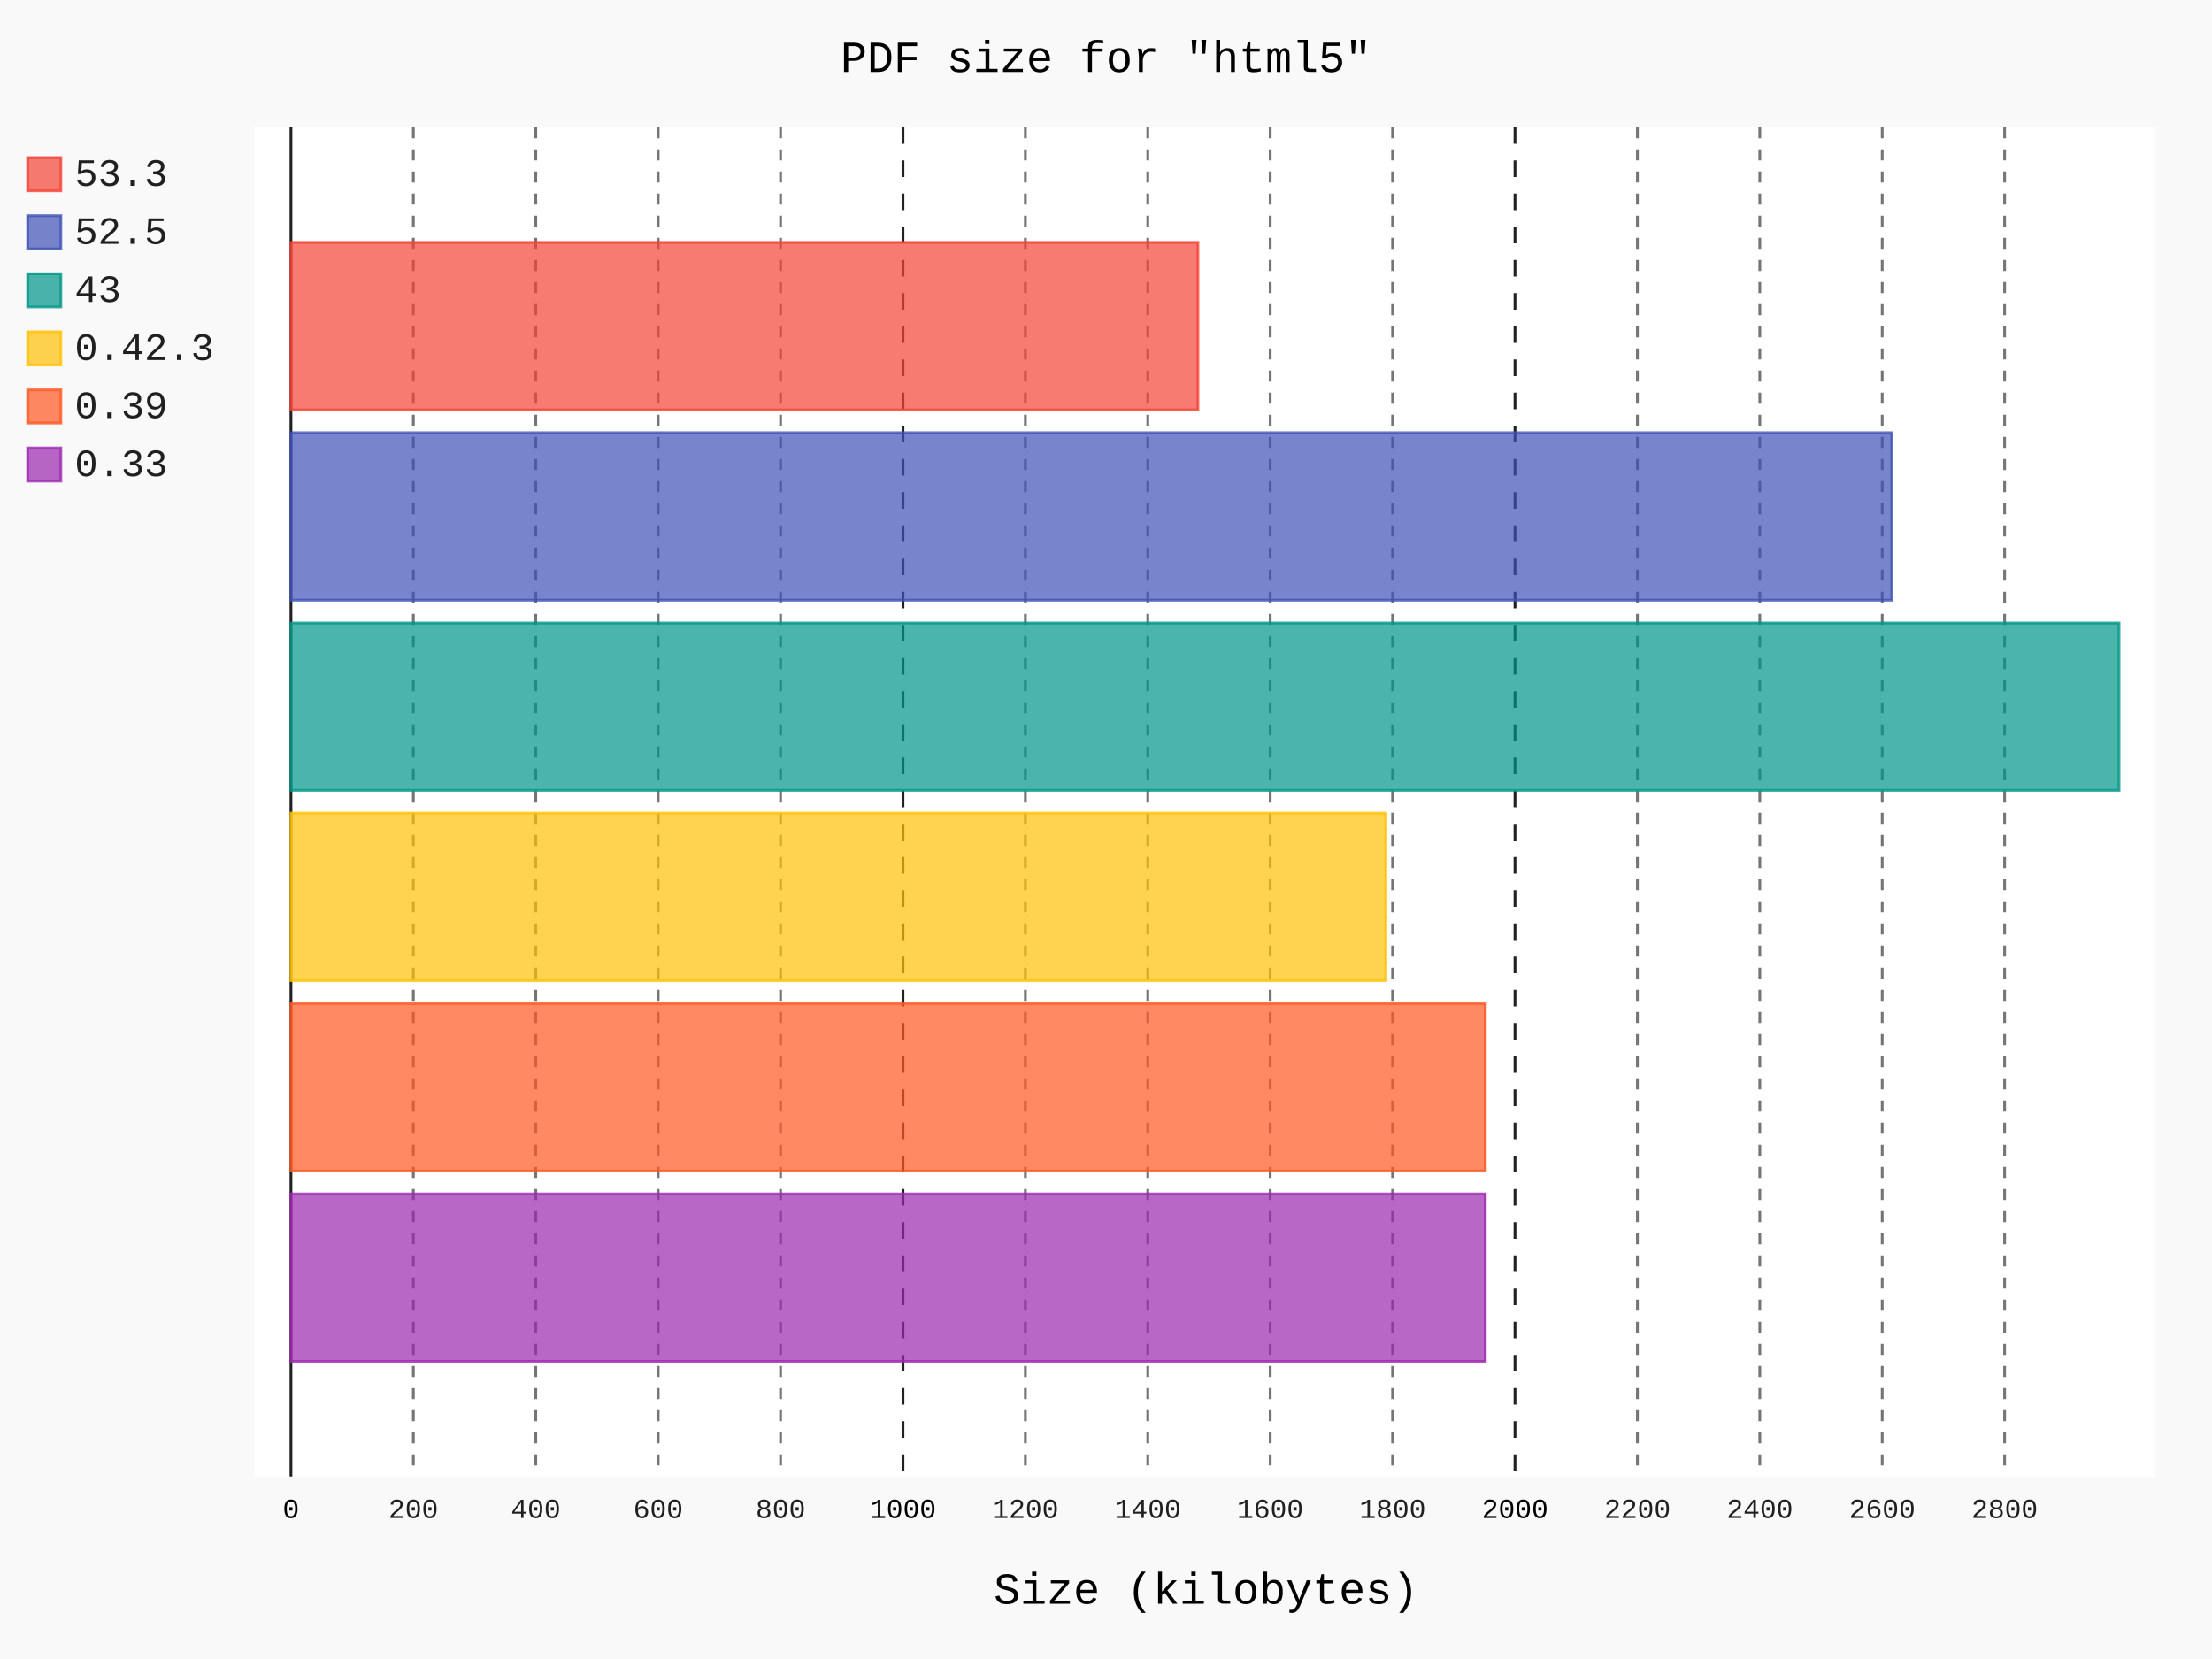
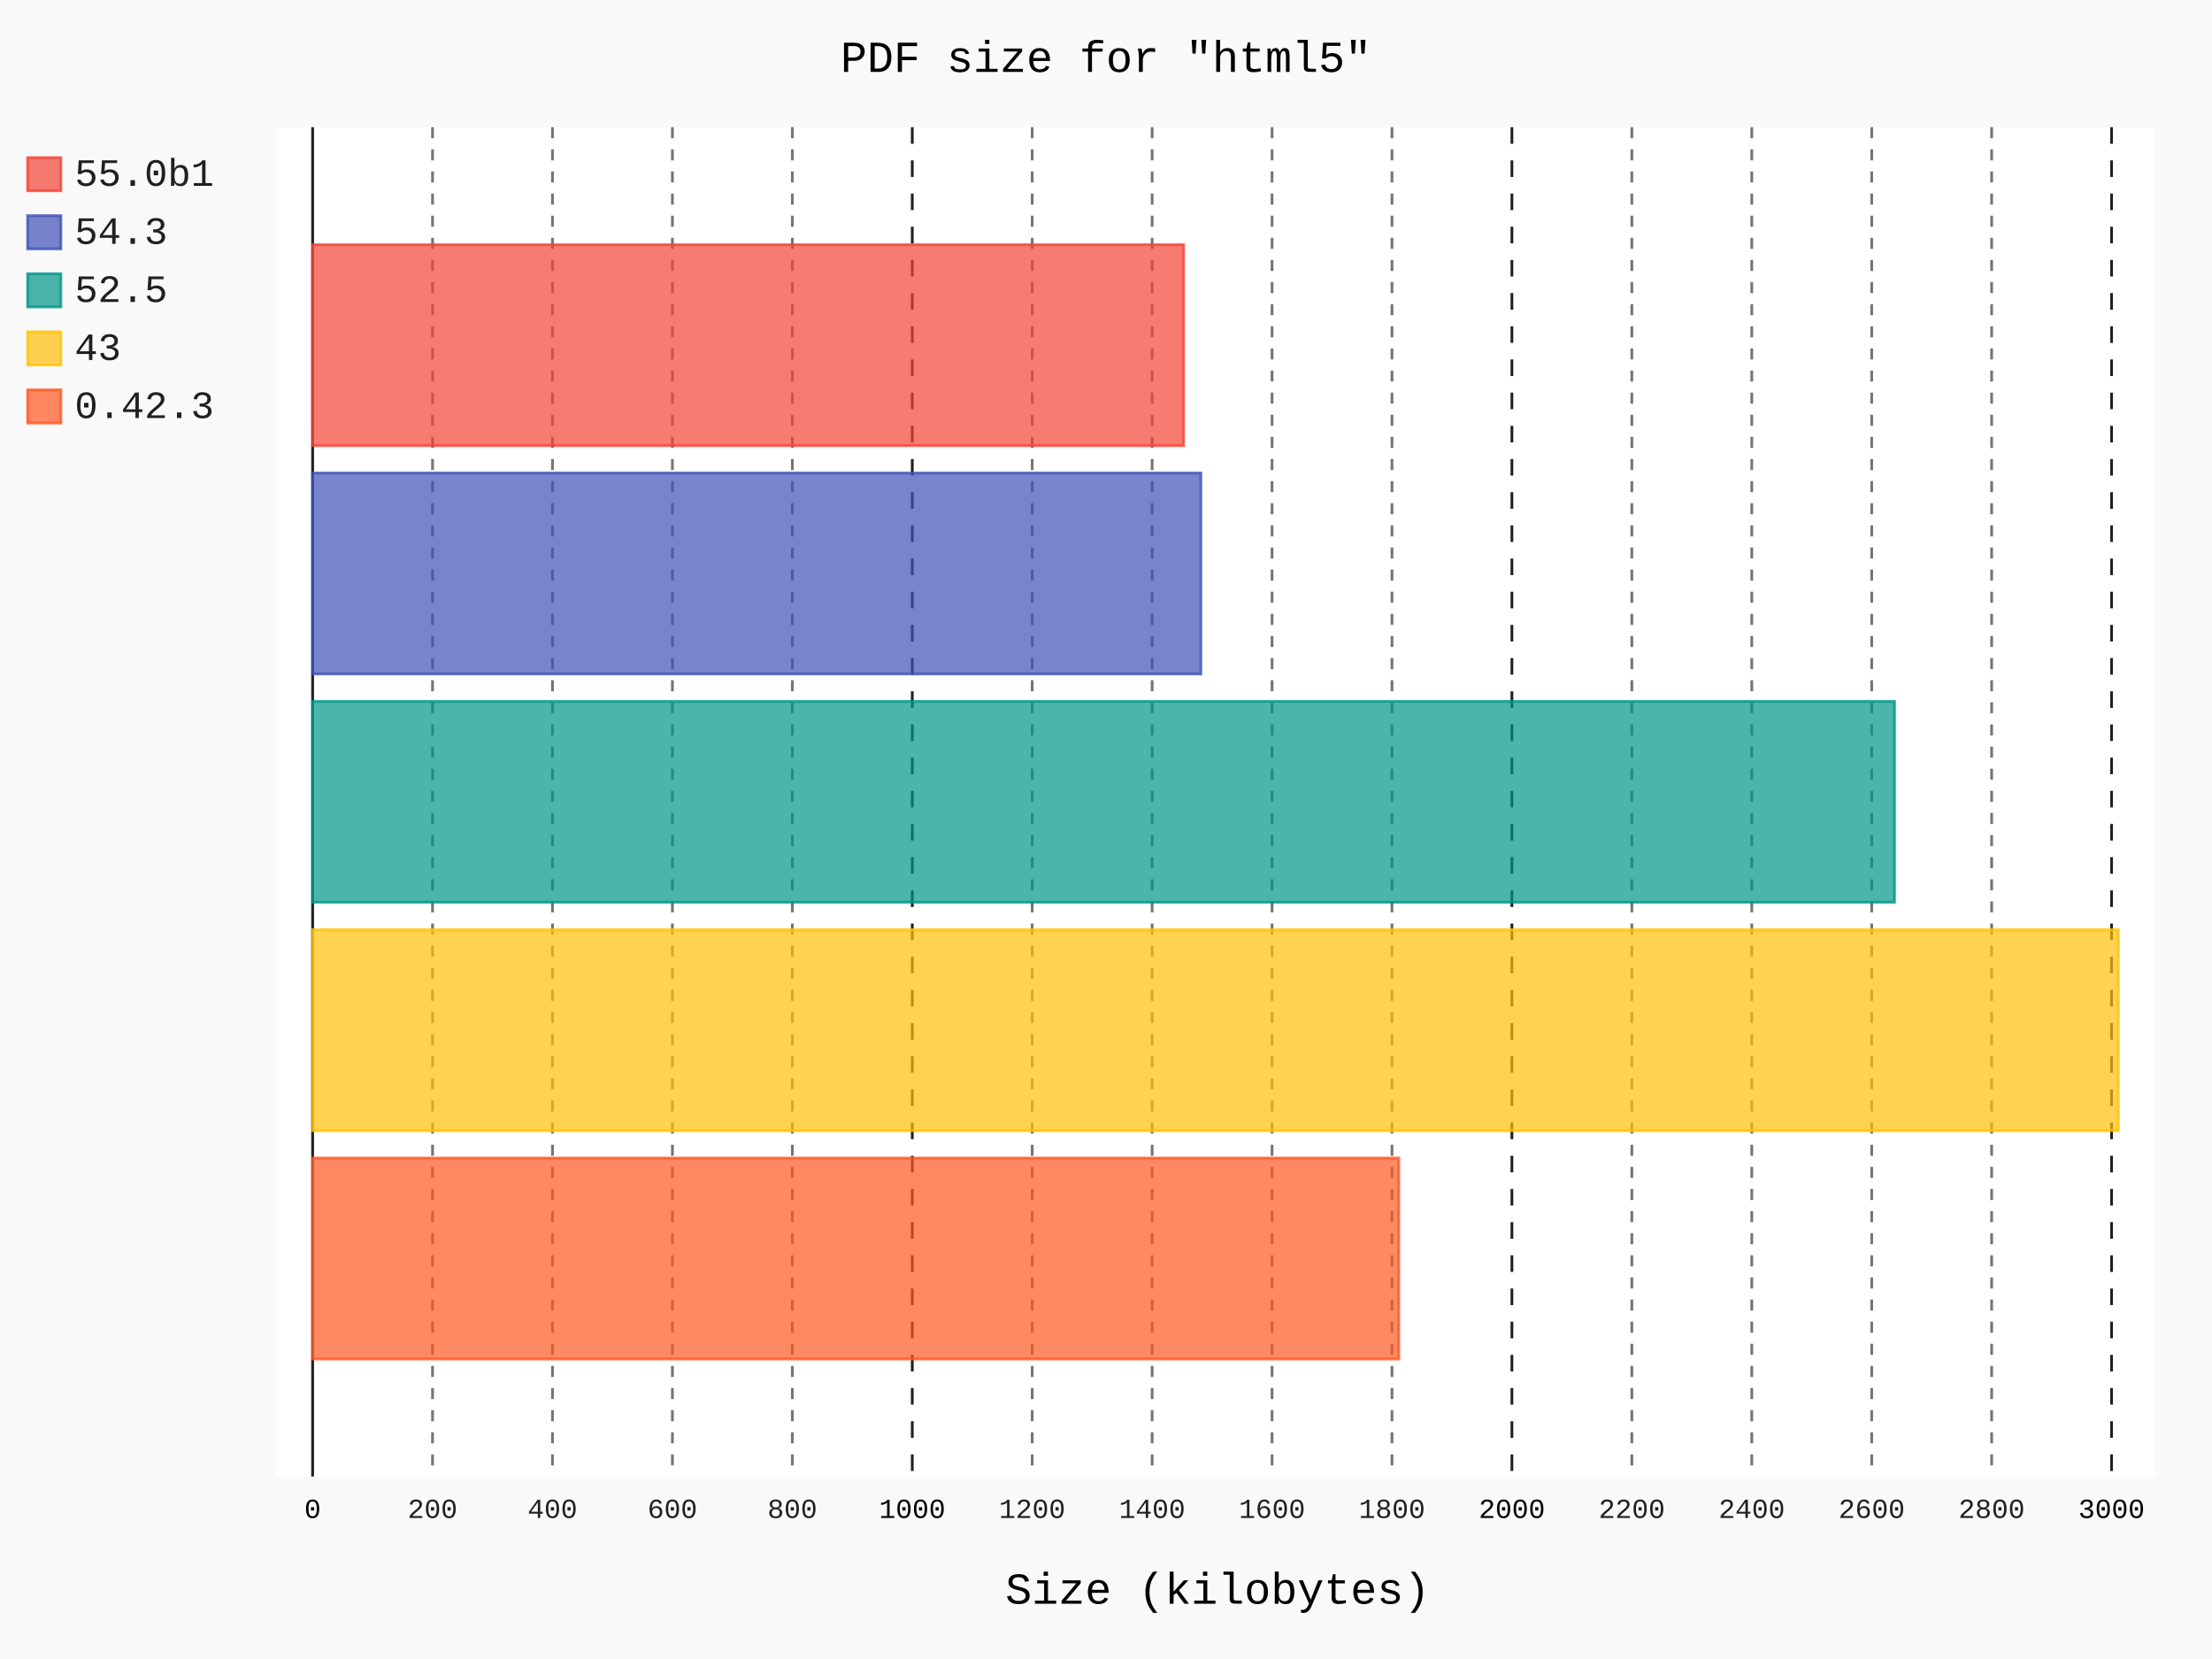
- <svg xmlns="http://www.w3.org/2000/svg" id="chart-d24247ea-7e21-40f6-ae3f-aceec45e5770" class="pygal-chart" viewBox="0 0 800 600">
+ <svg xmlns="http://www.w3.org/2000/svg" id="chart-9e0ba7de-4bad-4633-b2e9-1acbb4190aed" class="pygal-chart" viewBox="0 0 800 600">
  <defs>
-     <style type="text/css">#chart-d24247ea-7e21-40f6-ae3f-aceec45e5770{-webkit-user-select:none;-webkit-font-smoothing:antialiased;font-family:Consolas,"Liberation Mono",Menlo,Courier,monospace}#chart-d24247ea-7e21-40f6-ae3f-aceec45e5770 .title{font-family:Consolas,"Liberation Mono",Menlo,Courier,monospace;font-size:16px}#chart-d24247ea-7e21-40f6-ae3f-aceec45e5770 .legends .legend text{font-family:Consolas,"Liberation Mono",Menlo,Courier,monospace;font-size:14px}#chart-d24247ea-7e21-40f6-ae3f-aceec45e5770 .axis text{font-family:Consolas,"Liberation Mono",Menlo,Courier,monospace;font-size:10px}#chart-d24247ea-7e21-40f6-ae3f-aceec45e5770 .axis text.major{font-family:Consolas,"Liberation Mono",Menlo,Courier,monospace;font-size:10px}#chart-d24247ea-7e21-40f6-ae3f-aceec45e5770 .text-overlay text.value{font-family:Consolas,"Liberation Mono",Menlo,Courier,monospace;font-size:16px}#chart-d24247ea-7e21-40f6-ae3f-aceec45e5770 .text-overlay text.label{font-family:Consolas,"Liberation Mono",Menlo,Courier,monospace;font-size:10px}#chart-d24247ea-7e21-40f6-ae3f-aceec45e5770 .tooltip{font-family:Consolas,"Liberation Mono",Menlo,Courier,monospace;font-size:14px}#chart-d24247ea-7e21-40f6-ae3f-aceec45e5770 text.no_data{font-family:Consolas,"Liberation Mono",Menlo,Courier,monospace;font-size:64px}
- #chart-d24247ea-7e21-40f6-ae3f-aceec45e5770{background-color:rgba(249,249,249,1)}#chart-d24247ea-7e21-40f6-ae3f-aceec45e5770 path,#chart-d24247ea-7e21-40f6-ae3f-aceec45e5770 line,#chart-d24247ea-7e21-40f6-ae3f-aceec45e5770 rect,#chart-d24247ea-7e21-40f6-ae3f-aceec45e5770 circle{-webkit-transition:150ms;-moz-transition:150ms;transition:150ms}#chart-d24247ea-7e21-40f6-ae3f-aceec45e5770 .graph &gt; .background{fill:rgba(249,249,249,1)}#chart-d24247ea-7e21-40f6-ae3f-aceec45e5770 .plot &gt; .background{fill:rgba(255,255,255,1)}#chart-d24247ea-7e21-40f6-ae3f-aceec45e5770 .graph{fill:rgba(0,0,0,.87)}#chart-d24247ea-7e21-40f6-ae3f-aceec45e5770 text.no_data{fill:rgba(0,0,0,1)}#chart-d24247ea-7e21-40f6-ae3f-aceec45e5770 .title{fill:rgba(0,0,0,1)}#chart-d24247ea-7e21-40f6-ae3f-aceec45e5770 .legends .legend text{fill:rgba(0,0,0,.87)}#chart-d24247ea-7e21-40f6-ae3f-aceec45e5770 .legends .legend:hover text{fill:rgba(0,0,0,1)}#chart-d24247ea-7e21-40f6-ae3f-aceec45e5770 .axis .line{stroke:rgba(0,0,0,1)}#chart-d24247ea-7e21-40f6-ae3f-aceec45e5770 .axis .guide.line{stroke:rgba(0,0,0,.54)}#chart-d24247ea-7e21-40f6-ae3f-aceec45e5770 .axis .major.line{stroke:rgba(0,0,0,.87)}#chart-d24247ea-7e21-40f6-ae3f-aceec45e5770 .axis text.major{fill:rgba(0,0,0,1)}#chart-d24247ea-7e21-40f6-ae3f-aceec45e5770 .axis.y .guides:hover .guide.line,#chart-d24247ea-7e21-40f6-ae3f-aceec45e5770 .line-graph .axis.x .guides:hover .guide.line,#chart-d24247ea-7e21-40f6-ae3f-aceec45e5770 .stackedline-graph .axis.x .guides:hover .guide.line,#chart-d24247ea-7e21-40f6-ae3f-aceec45e5770 .xy-graph .axis.x .guides:hover .guide.line{stroke:rgba(0,0,0,1)}#chart-d24247ea-7e21-40f6-ae3f-aceec45e5770 .axis .guides:hover text{fill:rgba(0,0,0,1)}#chart-d24247ea-7e21-40f6-ae3f-aceec45e5770 .reactive{fill-opacity:.7;stroke-opacity:.8}#chart-d24247ea-7e21-40f6-ae3f-aceec45e5770 .ci{stroke:rgba(0,0,0,.87)}#chart-d24247ea-7e21-40f6-ae3f-aceec45e5770 .reactive.active,#chart-d24247ea-7e21-40f6-ae3f-aceec45e5770 .active .reactive{fill-opacity:.8;stroke-opacity:.9;stroke-width:4}#chart-d24247ea-7e21-40f6-ae3f-aceec45e5770 .ci .reactive.active{stroke-width:1.5}#chart-d24247ea-7e21-40f6-ae3f-aceec45e5770 .series text{fill:rgba(0,0,0,1)}#chart-d24247ea-7e21-40f6-ae3f-aceec45e5770 .tooltip rect{fill:rgba(255,255,255,1);stroke:rgba(0,0,0,1);-webkit-transition:opacity 150ms;-moz-transition:opacity 150ms;transition:opacity 150ms}#chart-d24247ea-7e21-40f6-ae3f-aceec45e5770 .tooltip .label{fill:rgba(0,0,0,.87)}#chart-d24247ea-7e21-40f6-ae3f-aceec45e5770 .tooltip .label{fill:rgba(0,0,0,.87)}#chart-d24247ea-7e21-40f6-ae3f-aceec45e5770 .tooltip .legend{font-size:.8em;fill:rgba(0,0,0,.54)}#chart-d24247ea-7e21-40f6-ae3f-aceec45e5770 .tooltip .x_label{font-size:.6em;fill:rgba(0,0,0,1)}#chart-d24247ea-7e21-40f6-ae3f-aceec45e5770 .tooltip .xlink{font-size:.5em;text-decoration:underline}#chart-d24247ea-7e21-40f6-ae3f-aceec45e5770 .tooltip .value{font-size:1.5em}#chart-d24247ea-7e21-40f6-ae3f-aceec45e5770 .bound{font-size:.5em}#chart-d24247ea-7e21-40f6-ae3f-aceec45e5770 .max-value{font-size:.75em;fill:rgba(0,0,0,.54)}#chart-d24247ea-7e21-40f6-ae3f-aceec45e5770 .map-element{fill:rgba(255,255,255,1);stroke:rgba(0,0,0,.54) !important}#chart-d24247ea-7e21-40f6-ae3f-aceec45e5770 .map-element .reactive{fill-opacity:inherit;stroke-opacity:inherit}#chart-d24247ea-7e21-40f6-ae3f-aceec45e5770 .color-0,#chart-d24247ea-7e21-40f6-ae3f-aceec45e5770 .color-0 a:visited{stroke:#F44336;fill:#F44336}#chart-d24247ea-7e21-40f6-ae3f-aceec45e5770 .color-1,#chart-d24247ea-7e21-40f6-ae3f-aceec45e5770 .color-1 a:visited{stroke:#3F51B5;fill:#3F51B5}#chart-d24247ea-7e21-40f6-ae3f-aceec45e5770 .color-2,#chart-d24247ea-7e21-40f6-ae3f-aceec45e5770 .color-2 a:visited{stroke:#009688;fill:#009688}#chart-d24247ea-7e21-40f6-ae3f-aceec45e5770 .color-3,#chart-d24247ea-7e21-40f6-ae3f-aceec45e5770 .color-3 a:visited{stroke:#FFC107;fill:#FFC107}#chart-d24247ea-7e21-40f6-ae3f-aceec45e5770 .color-4,#chart-d24247ea-7e21-40f6-ae3f-aceec45e5770 .color-4 a:visited{stroke:#FF5722;fill:#FF5722}#chart-d24247ea-7e21-40f6-ae3f-aceec45e5770 .color-5,#chart-d24247ea-7e21-40f6-ae3f-aceec45e5770 .color-5 a:visited{stroke:#9C27B0;fill:#9C27B0}#chart-d24247ea-7e21-40f6-ae3f-aceec45e5770 .text-overlay .color-0 text{fill:black}#chart-d24247ea-7e21-40f6-ae3f-aceec45e5770 .text-overlay .color-1 text{fill:black}#chart-d24247ea-7e21-40f6-ae3f-aceec45e5770 .text-overlay .color-2 text{fill:black}#chart-d24247ea-7e21-40f6-ae3f-aceec45e5770 .text-overlay .color-3 text{fill:black}#chart-d24247ea-7e21-40f6-ae3f-aceec45e5770 .text-overlay .color-4 text{fill:black}#chart-d24247ea-7e21-40f6-ae3f-aceec45e5770 .text-overlay .color-5 text{fill:black}
- #chart-d24247ea-7e21-40f6-ae3f-aceec45e5770 text.no_data{text-anchor:middle}#chart-d24247ea-7e21-40f6-ae3f-aceec45e5770 .guide.line{fill:none}#chart-d24247ea-7e21-40f6-ae3f-aceec45e5770 .centered{text-anchor:middle}#chart-d24247ea-7e21-40f6-ae3f-aceec45e5770 .title{text-anchor:middle}#chart-d24247ea-7e21-40f6-ae3f-aceec45e5770 .legends .legend text{fill-opacity:1}#chart-d24247ea-7e21-40f6-ae3f-aceec45e5770 .axis.x text{text-anchor:middle}#chart-d24247ea-7e21-40f6-ae3f-aceec45e5770 .axis.x:not(.web) text[transform]{text-anchor:start}#chart-d24247ea-7e21-40f6-ae3f-aceec45e5770 .axis.x:not(.web) text[transform].backwards{text-anchor:end}#chart-d24247ea-7e21-40f6-ae3f-aceec45e5770 .axis.y text{text-anchor:end}#chart-d24247ea-7e21-40f6-ae3f-aceec45e5770 .axis.y text[transform].backwards{text-anchor:start}#chart-d24247ea-7e21-40f6-ae3f-aceec45e5770 .axis.y2 text{text-anchor:start}#chart-d24247ea-7e21-40f6-ae3f-aceec45e5770 .axis.y2 text[transform].backwards{text-anchor:end}#chart-d24247ea-7e21-40f6-ae3f-aceec45e5770 .axis .guide.line{stroke-dasharray:4,4}#chart-d24247ea-7e21-40f6-ae3f-aceec45e5770 .axis .major.guide.line{stroke-dasharray:6,6}#chart-d24247ea-7e21-40f6-ae3f-aceec45e5770 .horizontal .axis.y .guide.line,#chart-d24247ea-7e21-40f6-ae3f-aceec45e5770 .horizontal .axis.y2 .guide.line,#chart-d24247ea-7e21-40f6-ae3f-aceec45e5770 .vertical .axis.x .guide.line{opacity:0}#chart-d24247ea-7e21-40f6-ae3f-aceec45e5770 .horizontal .axis.always_show .guide.line,#chart-d24247ea-7e21-40f6-ae3f-aceec45e5770 .vertical .axis.always_show .guide.line{opacity:1 !important}#chart-d24247ea-7e21-40f6-ae3f-aceec45e5770 .axis.y .guides:hover .guide.line,#chart-d24247ea-7e21-40f6-ae3f-aceec45e5770 .axis.y2 .guides:hover .guide.line,#chart-d24247ea-7e21-40f6-ae3f-aceec45e5770 .axis.x .guides:hover .guide.line{opacity:1}#chart-d24247ea-7e21-40f6-ae3f-aceec45e5770 .axis .guides:hover text{opacity:1}#chart-d24247ea-7e21-40f6-ae3f-aceec45e5770 .nofill{fill:none}#chart-d24247ea-7e21-40f6-ae3f-aceec45e5770 .subtle-fill{fill-opacity:.2}#chart-d24247ea-7e21-40f6-ae3f-aceec45e5770 .dot{stroke-width:1px;fill-opacity:1}#chart-d24247ea-7e21-40f6-ae3f-aceec45e5770 .dot.active{stroke-width:5px}#chart-d24247ea-7e21-40f6-ae3f-aceec45e5770 .dot.negative{fill:transparent}#chart-d24247ea-7e21-40f6-ae3f-aceec45e5770 text,#chart-d24247ea-7e21-40f6-ae3f-aceec45e5770 tspan{stroke:none !important}#chart-d24247ea-7e21-40f6-ae3f-aceec45e5770 .series text.active{opacity:1}#chart-d24247ea-7e21-40f6-ae3f-aceec45e5770 .tooltip rect{fill-opacity:.95;stroke-width:.5}#chart-d24247ea-7e21-40f6-ae3f-aceec45e5770 .tooltip text{fill-opacity:1}#chart-d24247ea-7e21-40f6-ae3f-aceec45e5770 .showable{visibility:hidden}#chart-d24247ea-7e21-40f6-ae3f-aceec45e5770 .showable.shown{visibility:visible}#chart-d24247ea-7e21-40f6-ae3f-aceec45e5770 .gauge-background{fill:rgba(229,229,229,1);stroke:none}#chart-d24247ea-7e21-40f6-ae3f-aceec45e5770 .bg-lines{stroke:rgba(249,249,249,1);stroke-width:2px}</style>
+     <style type="text/css">#chart-9e0ba7de-4bad-4633-b2e9-1acbb4190aed{-webkit-user-select:none;-webkit-font-smoothing:antialiased;font-family:Consolas,"Liberation Mono",Menlo,Courier,monospace}#chart-9e0ba7de-4bad-4633-b2e9-1acbb4190aed .title{font-family:Consolas,"Liberation Mono",Menlo,Courier,monospace;font-size:16px}#chart-9e0ba7de-4bad-4633-b2e9-1acbb4190aed .legends .legend text{font-family:Consolas,"Liberation Mono",Menlo,Courier,monospace;font-size:14px}#chart-9e0ba7de-4bad-4633-b2e9-1acbb4190aed .axis text{font-family:Consolas,"Liberation Mono",Menlo,Courier,monospace;font-size:10px}#chart-9e0ba7de-4bad-4633-b2e9-1acbb4190aed .axis text.major{font-family:Consolas,"Liberation Mono",Menlo,Courier,monospace;font-size:10px}#chart-9e0ba7de-4bad-4633-b2e9-1acbb4190aed .text-overlay text.value{font-family:Consolas,"Liberation Mono",Menlo,Courier,monospace;font-size:16px}#chart-9e0ba7de-4bad-4633-b2e9-1acbb4190aed .text-overlay text.label{font-family:Consolas,"Liberation Mono",Menlo,Courier,monospace;font-size:10px}#chart-9e0ba7de-4bad-4633-b2e9-1acbb4190aed .tooltip{font-family:Consolas,"Liberation Mono",Menlo,Courier,monospace;font-size:14px}#chart-9e0ba7de-4bad-4633-b2e9-1acbb4190aed text.no_data{font-family:Consolas,"Liberation Mono",Menlo,Courier,monospace;font-size:64px}
+ #chart-9e0ba7de-4bad-4633-b2e9-1acbb4190aed{background-color:rgba(249,249,249,1)}#chart-9e0ba7de-4bad-4633-b2e9-1acbb4190aed path,#chart-9e0ba7de-4bad-4633-b2e9-1acbb4190aed line,#chart-9e0ba7de-4bad-4633-b2e9-1acbb4190aed rect,#chart-9e0ba7de-4bad-4633-b2e9-1acbb4190aed circle{-webkit-transition:150ms;-moz-transition:150ms;transition:150ms}#chart-9e0ba7de-4bad-4633-b2e9-1acbb4190aed .graph &gt; .background{fill:rgba(249,249,249,1)}#chart-9e0ba7de-4bad-4633-b2e9-1acbb4190aed .plot &gt; .background{fill:rgba(255,255,255,1)}#chart-9e0ba7de-4bad-4633-b2e9-1acbb4190aed .graph{fill:rgba(0,0,0,.87)}#chart-9e0ba7de-4bad-4633-b2e9-1acbb4190aed text.no_data{fill:rgba(0,0,0,1)}#chart-9e0ba7de-4bad-4633-b2e9-1acbb4190aed .title{fill:rgba(0,0,0,1)}#chart-9e0ba7de-4bad-4633-b2e9-1acbb4190aed .legends .legend text{fill:rgba(0,0,0,.87)}#chart-9e0ba7de-4bad-4633-b2e9-1acbb4190aed .legends .legend:hover text{fill:rgba(0,0,0,1)}#chart-9e0ba7de-4bad-4633-b2e9-1acbb4190aed .axis .line{stroke:rgba(0,0,0,1)}#chart-9e0ba7de-4bad-4633-b2e9-1acbb4190aed .axis .guide.line{stroke:rgba(0,0,0,.54)}#chart-9e0ba7de-4bad-4633-b2e9-1acbb4190aed .axis .major.line{stroke:rgba(0,0,0,.87)}#chart-9e0ba7de-4bad-4633-b2e9-1acbb4190aed .axis text.major{fill:rgba(0,0,0,1)}#chart-9e0ba7de-4bad-4633-b2e9-1acbb4190aed .axis.y .guides:hover .guide.line,#chart-9e0ba7de-4bad-4633-b2e9-1acbb4190aed .line-graph .axis.x .guides:hover .guide.line,#chart-9e0ba7de-4bad-4633-b2e9-1acbb4190aed .stackedline-graph .axis.x .guides:hover .guide.line,#chart-9e0ba7de-4bad-4633-b2e9-1acbb4190aed .xy-graph .axis.x .guides:hover .guide.line{stroke:rgba(0,0,0,1)}#chart-9e0ba7de-4bad-4633-b2e9-1acbb4190aed .axis .guides:hover text{fill:rgba(0,0,0,1)}#chart-9e0ba7de-4bad-4633-b2e9-1acbb4190aed .reactive{fill-opacity:.7;stroke-opacity:.8}#chart-9e0ba7de-4bad-4633-b2e9-1acbb4190aed .ci{stroke:rgba(0,0,0,.87)}#chart-9e0ba7de-4bad-4633-b2e9-1acbb4190aed .reactive.active,#chart-9e0ba7de-4bad-4633-b2e9-1acbb4190aed .active .reactive{fill-opacity:.8;stroke-opacity:.9;stroke-width:4}#chart-9e0ba7de-4bad-4633-b2e9-1acbb4190aed .ci .reactive.active{stroke-width:1.5}#chart-9e0ba7de-4bad-4633-b2e9-1acbb4190aed .series text{fill:rgba(0,0,0,1)}#chart-9e0ba7de-4bad-4633-b2e9-1acbb4190aed .tooltip rect{fill:rgba(255,255,255,1);stroke:rgba(0,0,0,1);-webkit-transition:opacity 150ms;-moz-transition:opacity 150ms;transition:opacity 150ms}#chart-9e0ba7de-4bad-4633-b2e9-1acbb4190aed .tooltip .label{fill:rgba(0,0,0,.87)}#chart-9e0ba7de-4bad-4633-b2e9-1acbb4190aed .tooltip .label{fill:rgba(0,0,0,.87)}#chart-9e0ba7de-4bad-4633-b2e9-1acbb4190aed .tooltip .legend{font-size:.8em;fill:rgba(0,0,0,.54)}#chart-9e0ba7de-4bad-4633-b2e9-1acbb4190aed .tooltip .x_label{font-size:.6em;fill:rgba(0,0,0,1)}#chart-9e0ba7de-4bad-4633-b2e9-1acbb4190aed .tooltip .xlink{font-size:.5em;text-decoration:underline}#chart-9e0ba7de-4bad-4633-b2e9-1acbb4190aed .tooltip .value{font-size:1.5em}#chart-9e0ba7de-4bad-4633-b2e9-1acbb4190aed .bound{font-size:.5em}#chart-9e0ba7de-4bad-4633-b2e9-1acbb4190aed .max-value{font-size:.75em;fill:rgba(0,0,0,.54)}#chart-9e0ba7de-4bad-4633-b2e9-1acbb4190aed .map-element{fill:rgba(255,255,255,1);stroke:rgba(0,0,0,.54) !important}#chart-9e0ba7de-4bad-4633-b2e9-1acbb4190aed .map-element .reactive{fill-opacity:inherit;stroke-opacity:inherit}#chart-9e0ba7de-4bad-4633-b2e9-1acbb4190aed .color-0,#chart-9e0ba7de-4bad-4633-b2e9-1acbb4190aed .color-0 a:visited{stroke:#F44336;fill:#F44336}#chart-9e0ba7de-4bad-4633-b2e9-1acbb4190aed .color-1,#chart-9e0ba7de-4bad-4633-b2e9-1acbb4190aed .color-1 a:visited{stroke:#3F51B5;fill:#3F51B5}#chart-9e0ba7de-4bad-4633-b2e9-1acbb4190aed .color-2,#chart-9e0ba7de-4bad-4633-b2e9-1acbb4190aed .color-2 a:visited{stroke:#009688;fill:#009688}#chart-9e0ba7de-4bad-4633-b2e9-1acbb4190aed .color-3,#chart-9e0ba7de-4bad-4633-b2e9-1acbb4190aed .color-3 a:visited{stroke:#FFC107;fill:#FFC107}#chart-9e0ba7de-4bad-4633-b2e9-1acbb4190aed .color-4,#chart-9e0ba7de-4bad-4633-b2e9-1acbb4190aed .color-4 a:visited{stroke:#FF5722;fill:#FF5722}#chart-9e0ba7de-4bad-4633-b2e9-1acbb4190aed .text-overlay .color-0 text{fill:black}#chart-9e0ba7de-4bad-4633-b2e9-1acbb4190aed .text-overlay .color-1 text{fill:black}#chart-9e0ba7de-4bad-4633-b2e9-1acbb4190aed .text-overlay .color-2 text{fill:black}#chart-9e0ba7de-4bad-4633-b2e9-1acbb4190aed .text-overlay .color-3 text{fill:black}#chart-9e0ba7de-4bad-4633-b2e9-1acbb4190aed .text-overlay .color-4 text{fill:black}
+ #chart-9e0ba7de-4bad-4633-b2e9-1acbb4190aed text.no_data{text-anchor:middle}#chart-9e0ba7de-4bad-4633-b2e9-1acbb4190aed .guide.line{fill:none}#chart-9e0ba7de-4bad-4633-b2e9-1acbb4190aed .centered{text-anchor:middle}#chart-9e0ba7de-4bad-4633-b2e9-1acbb4190aed .title{text-anchor:middle}#chart-9e0ba7de-4bad-4633-b2e9-1acbb4190aed .legends .legend text{fill-opacity:1}#chart-9e0ba7de-4bad-4633-b2e9-1acbb4190aed .axis.x text{text-anchor:middle}#chart-9e0ba7de-4bad-4633-b2e9-1acbb4190aed .axis.x:not(.web) text[transform]{text-anchor:start}#chart-9e0ba7de-4bad-4633-b2e9-1acbb4190aed .axis.x:not(.web) text[transform].backwards{text-anchor:end}#chart-9e0ba7de-4bad-4633-b2e9-1acbb4190aed .axis.y text{text-anchor:end}#chart-9e0ba7de-4bad-4633-b2e9-1acbb4190aed .axis.y text[transform].backwards{text-anchor:start}#chart-9e0ba7de-4bad-4633-b2e9-1acbb4190aed .axis.y2 text{text-anchor:start}#chart-9e0ba7de-4bad-4633-b2e9-1acbb4190aed .axis.y2 text[transform].backwards{text-anchor:end}#chart-9e0ba7de-4bad-4633-b2e9-1acbb4190aed .axis .guide.line{stroke-dasharray:4,4}#chart-9e0ba7de-4bad-4633-b2e9-1acbb4190aed .axis .major.guide.line{stroke-dasharray:6,6}#chart-9e0ba7de-4bad-4633-b2e9-1acbb4190aed .horizontal .axis.y .guide.line,#chart-9e0ba7de-4bad-4633-b2e9-1acbb4190aed .horizontal .axis.y2 .guide.line,#chart-9e0ba7de-4bad-4633-b2e9-1acbb4190aed .vertical .axis.x .guide.line{opacity:0}#chart-9e0ba7de-4bad-4633-b2e9-1acbb4190aed .horizontal .axis.always_show .guide.line,#chart-9e0ba7de-4bad-4633-b2e9-1acbb4190aed .vertical .axis.always_show .guide.line{opacity:1 !important}#chart-9e0ba7de-4bad-4633-b2e9-1acbb4190aed .axis.y .guides:hover .guide.line,#chart-9e0ba7de-4bad-4633-b2e9-1acbb4190aed .axis.y2 .guides:hover .guide.line,#chart-9e0ba7de-4bad-4633-b2e9-1acbb4190aed .axis.x .guides:hover .guide.line{opacity:1}#chart-9e0ba7de-4bad-4633-b2e9-1acbb4190aed .axis .guides:hover text{opacity:1}#chart-9e0ba7de-4bad-4633-b2e9-1acbb4190aed .nofill{fill:none}#chart-9e0ba7de-4bad-4633-b2e9-1acbb4190aed .subtle-fill{fill-opacity:.2}#chart-9e0ba7de-4bad-4633-b2e9-1acbb4190aed .dot{stroke-width:1px;fill-opacity:1}#chart-9e0ba7de-4bad-4633-b2e9-1acbb4190aed .dot.active{stroke-width:5px}#chart-9e0ba7de-4bad-4633-b2e9-1acbb4190aed .dot.negative{fill:transparent}#chart-9e0ba7de-4bad-4633-b2e9-1acbb4190aed text,#chart-9e0ba7de-4bad-4633-b2e9-1acbb4190aed tspan{stroke:none !important}#chart-9e0ba7de-4bad-4633-b2e9-1acbb4190aed .series text.active{opacity:1}#chart-9e0ba7de-4bad-4633-b2e9-1acbb4190aed .tooltip rect{fill-opacity:.95;stroke-width:.5}#chart-9e0ba7de-4bad-4633-b2e9-1acbb4190aed .tooltip text{fill-opacity:1}#chart-9e0ba7de-4bad-4633-b2e9-1acbb4190aed .showable{visibility:hidden}#chart-9e0ba7de-4bad-4633-b2e9-1acbb4190aed .showable.shown{visibility:visible}#chart-9e0ba7de-4bad-4633-b2e9-1acbb4190aed .gauge-background{fill:rgba(229,229,229,1);stroke:none}#chart-9e0ba7de-4bad-4633-b2e9-1acbb4190aed .bg-lines{stroke:rgba(249,249,249,1);stroke-width:2px}</style>
  </defs>
  <g class="graph horizontalbar-graph horizontal">
    <rect x="0" y="0" width="800" height="600" class="background" />
-     <g transform="translate(92, 46)" class="plot">
-       <rect x="0" y="0" width="687.6" height="488" class="background" />
+     <g transform="translate(100, 46)" class="plot">
+       <rect x="0" y="0" width="679.2" height="488" class="background" />
      <g class="axis x always_show">
        <g class="guides">
-           <path d="M13.223 0 v488" class="axis major line" />
-           <text x="13.223" y="503.0" class="major">0</text>
+           <path d="M13.062 0 v488" class="axis major line" />
+           <text x="13.062" y="503.0" class="major">0</text>
        </g>
        <g class="guides">
-           <path d="M57.493 0 v488" class="guide line" />
-           <text x="57.493" y="503.0" class="">200</text>
+           <path d="M56.436 0 v488" class="guide line" />
+           <text x="56.436" y="503.0" class="">200</text>
        </g>
        <g class="guides">
-           <path d="M101.762 0 v488" class="guide line" />
-           <text x="101.762" y="503.0" class="">400</text>
+           <path d="M99.81 0 v488" class="guide line" />
+           <text x="99.81" y="503.0" class="">400</text>
        </g>
        <g class="guides">
-           <path d="M146.032 0 v488" class="guide line" />
-           <text x="146.032" y="503.0" class="">600</text>
+           <path d="M143.184 0 v488" class="guide line" />
+           <text x="143.184" y="503.0" class="">600</text>
        </g>
        <g class="guides">
-           <path d="M190.301 0 v488" class="guide line" />
-           <text x="190.301" y="503.0" class="">800</text>
+           <path d="M186.559 0 v488" class="guide line" />
+           <text x="186.559" y="503.0" class="">800</text>
        </g>
        <g class="guides">
-           <path d="M234.571 0 v488" class="major guide line" />
-           <text x="234.571" y="503.0" class="major">1000</text>
+           <path d="M229.933 0 v488" class="major guide line" />
+           <text x="229.933" y="503.0" class="major">1000</text>
        </g>
        <g class="guides">
-           <path d="M278.841 0 v488" class="guide line" />
-           <text x="278.841" y="503.0" class="">1200</text>
+           <path d="M273.307 0 v488" class="guide line" />
+           <text x="273.307" y="503.0" class="">1200</text>
        </g>
        <g class="guides">
-           <path d="M323.11 0 v488" class="guide line" />
-           <text x="323.11" y="503.0" class="">1400</text>
+           <path d="M316.682 0 v488" class="guide line" />
+           <text x="316.682" y="503.0" class="">1400</text>
        </g>
        <g class="guides">
-           <path d="M367.38 0 v488" class="guide line" />
-           <text x="367.38" y="503.0" class="">1600</text>
+           <path d="M360.056 0 v488" class="guide line" />
+           <text x="360.056" y="503.0" class="">1600</text>
        </g>
        <g class="guides">
-           <path d="M411.649 0 v488" class="guide line" />
-           <text x="411.649" y="503.0" class="">1800</text>
+           <path d="M403.43 0 v488" class="guide line" />
+           <text x="403.43" y="503.0" class="">1800</text>
        </g>
        <g class="guides">
-           <path d="M455.919 0 v488" class="major guide line" />
-           <text x="455.919" y="503.0" class="major">2000</text>
+           <path d="M446.804 0 v488" class="major guide line" />
+           <text x="446.804" y="503.0" class="major">2000</text>
        </g>
        <g class="guides">
-           <path d="M500.189 0 v488" class="guide line" />
-           <text x="500.189" y="503.0" class="">2200</text>
+           <path d="M490.179 0 v488" class="guide line" />
+           <text x="490.179" y="503.0" class="">2200</text>
        </g>
        <g class="guides">
-           <path d="M544.458 0 v488" class="guide line" />
-           <text x="544.458" y="503.0" class="">2400</text>
+           <path d="M533.553 0 v488" class="guide line" />
+           <text x="533.553" y="503.0" class="">2400</text>
        </g>
        <g class="guides">
-           <path d="M588.728 0 v488" class="guide line" />
-           <text x="588.728" y="503.0" class="">2600</text>
+           <path d="M576.927 0 v488" class="guide line" />
+           <text x="576.927" y="503.0" class="">2600</text>
        </g>
        <g class="guides">
-           <path d="M632.997 0 v488" class="guide line" />
-           <text x="632.997" y="503.0" class="">2800</text>
+           <path d="M620.302 0 v488" class="guide line" />
+           <text x="620.302" y="503.0" class="">2800</text>
        </g>
-       </g>
-       <g class="series serie-5 color-5">
-         <g class="bars">
-           <g class="bar">
-             <rect x="13.223" y="385.77" rx="0" ry="0" width="431.952" height="60.562" class="rect reactive tooltip-trigger" />
-           </g>
+         <g class="guides">
+           <path d="M663.676 0 v488" class="major guide line" />
+           <text x="663.676" y="503.0" class="major">3000</text>
        </g>
      </g>
      <g class="series serie-4 color-4">
        <g class="bars">
          <g class="bar">
-             <rect x="13.223" y="316.95" rx="0" ry="0" width="431.952" height="60.562" class="rect reactive tooltip-trigger" />
+             <rect x="13.062" y="372.832" rx="0" ry="0" width="392.822" height="72.674" class="rect reactive tooltip-trigger" />
          </g>
        </g>
      </g>
      <g class="series serie-3 color-3">
        <g class="bars">
          <g class="bar">
-             <rect x="13.223" y="248.129" rx="0" ry="0" width="395.994" height="60.562" class="rect reactive tooltip-trigger" />
+             <rect x="13.062" y="290.247" rx="0" ry="0" width="653.077" height="72.674" class="rect reactive tooltip-trigger" />
          </g>
        </g>
      </g>
      <g class="series serie-2 color-2">
        <g class="bars">
          <g class="bar">
-             <rect x="13.223" y="179.309" rx="0" ry="0" width="661.154" height="60.562" class="rect reactive tooltip-trigger" />
+             <rect x="13.062" y="207.663" rx="0" ry="0" width="572.118" height="72.674" class="rect reactive tooltip-trigger" />
          </g>
        </g>
      </g>
      <g class="series serie-1 color-1">
        <g class="bars">
          <g class="bar">
-             <rect x="13.223" y="110.488" rx="0" ry="0" width="578.972" height="60.562" class="rect reactive tooltip-trigger" />
+             <rect x="13.062" y="125.078" rx="0" ry="0" width="321.246" height="72.674" class="rect reactive tooltip-trigger" />
          </g>
        </g>
      </g>
      <g class="series serie-0 color-0">
        <g class="bars">
          <g class="bar">
-             <rect x="13.223" y="41.668" rx="0" ry="0" width="328.024" height="60.562" class="rect reactive tooltip-trigger" />
+             <rect x="13.062" y="42.494" rx="0" ry="0" width="315.024" height="72.674" class="rect reactive tooltip-trigger" />
          </g>
        </g>
      </g>
    </g>
    <g class="titles">
      <text x="400.0" y="26" class="title plot_title">PDF size for "html5"</text>
-       <text x="436.2" y="580" class="title">Size (kilobytes)</text>
+       <text x="440.4" y="580" class="title">Size (kilobytes)</text>
    </g>
-     <g transform="translate(92, 46)" class="plot overlay">
-       <g class="series serie-5 color-5" />
+     <g transform="translate(100, 46)" class="plot overlay">
      <g class="series serie-4 color-4" />
      <g class="series serie-3 color-3" />
      <g class="series serie-2 color-2" />
      <g class="series serie-1 color-1" />
      <g class="series serie-0 color-0" />
    </g>
-     <g transform="translate(92, 46)" class="plot text-overlay">
-       <g class="series serie-5 color-5" />
+     <g transform="translate(100, 46)" class="plot text-overlay">
      <g class="series serie-4 color-4" />
      <g class="series serie-3 color-3" />
      <g class="series serie-2 color-2" />
      <g class="series serie-1 color-1" />
      <g class="series serie-0 color-0" />
    </g>
-     <g transform="translate(92, 46)" class="plot tooltip-overlay">
+     <g transform="translate(100, 46)" class="plot tooltip-overlay">
      <g transform="translate(0 0)" style="opacity: 0" class="tooltip">
        <rect rx="0" ry="0" width="0" height="0" class="tooltip-box" />
        <g class="text" />
      </g>
    </g>
    <g transform="translate(10, 56)" class="legends">
      <g id="activate-serie-0" class="legend reactive activate-serie">
        <rect x="0.0" y="1.0" width="12" height="12" class="color-0 reactive" />
-         <text x="17.0" y="11.2">53.3</text>
+         <text x="17.0" y="11.2">55.0b1</text>
      </g>
      <g id="activate-serie-1" class="legend reactive activate-serie">
        <rect x="0.0" y="22.0" width="12" height="12" class="color-1 reactive" />
-         <text x="17.0" y="32.2">52.5</text>
+         <text x="17.0" y="32.2">54.3</text>
      </g>
      <g id="activate-serie-2" class="legend reactive activate-serie">
        <rect x="0.0" y="43.0" width="12" height="12" class="color-2 reactive" />
-         <text x="17.0" y="53.2">43</text>
+         <text x="17.0" y="53.2">52.5</text>
      </g>
      <g id="activate-serie-3" class="legend reactive activate-serie">
        <rect x="0.0" y="64.0" width="12" height="12" class="color-3 reactive" />
-         <text x="17.0" y="74.2">0.42.3</text>
+         <text x="17.0" y="74.2">43</text>
      </g>
      <g id="activate-serie-4" class="legend reactive activate-serie">
        <rect x="0.0" y="85.0" width="12" height="12" class="color-4 reactive" />
-         <text x="17.0" y="95.2">0.39</text>
-       </g>
-       <g id="activate-serie-5" class="legend reactive activate-serie">
-         <rect x="0.0" y="106.0" width="12" height="12" class="color-5 reactive" />
-         <text x="17.0" y="116.2">0.33</text>
+         <text x="17.0" y="95.2">0.42.3</text>
      </g>
    </g>
    <g transform="translate(790, 56)" class="legends" />
  </g>
</svg>
